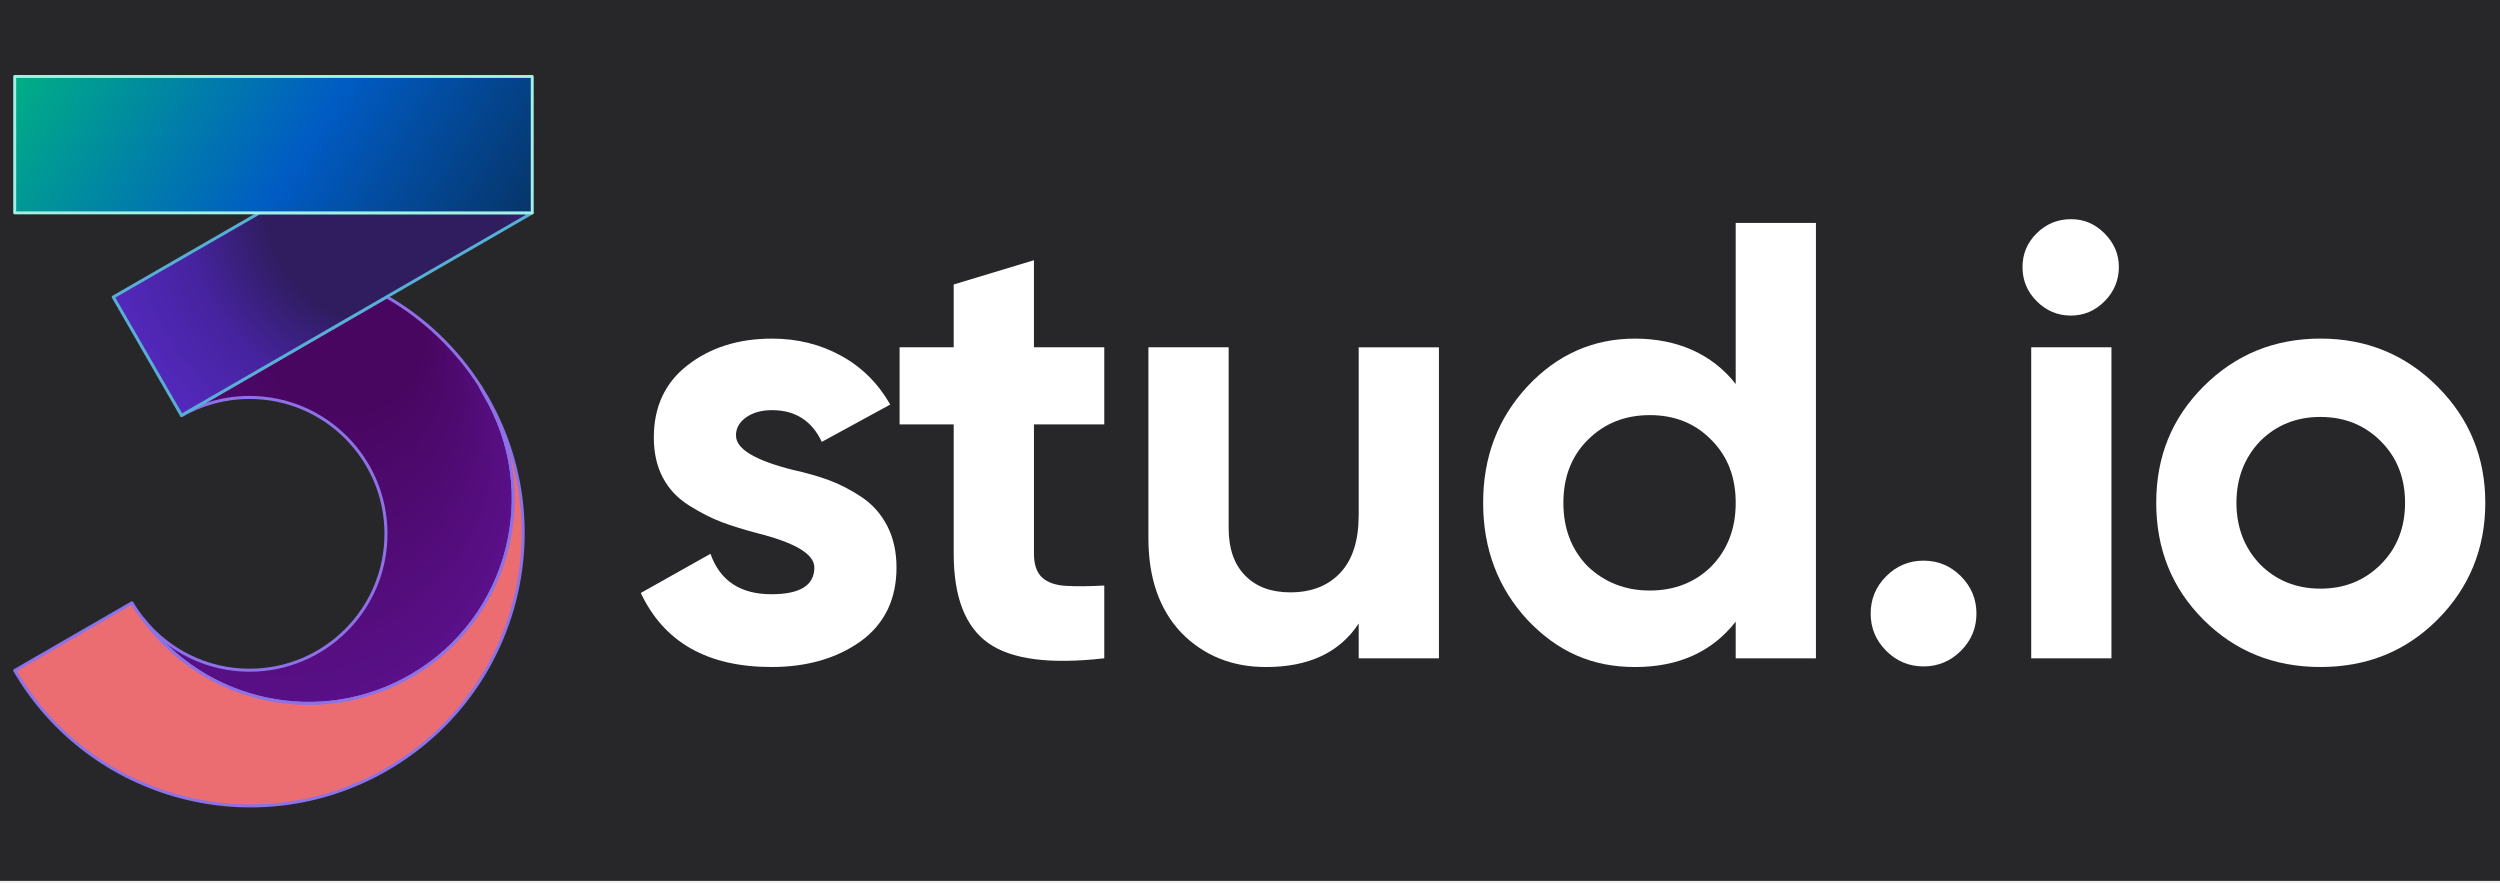
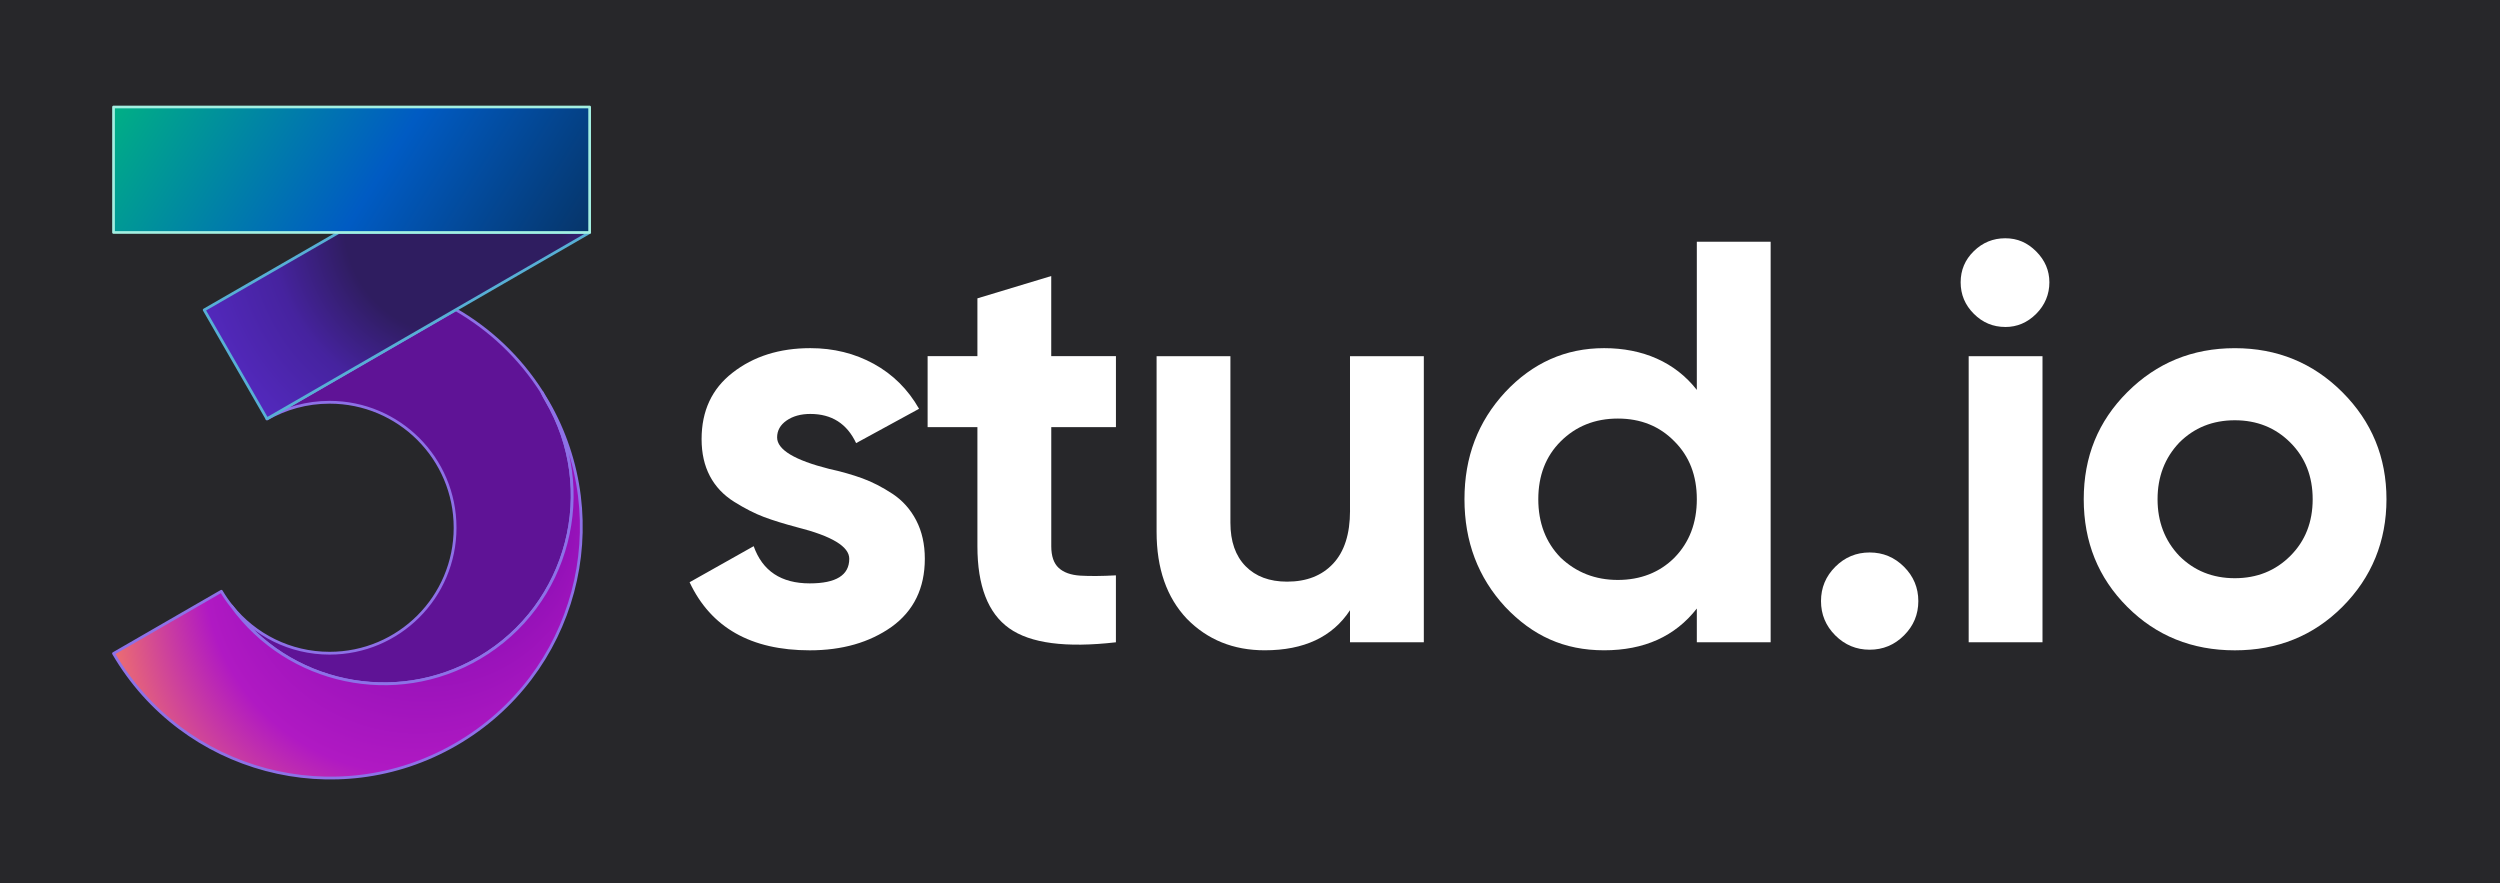
<svg xmlns="http://www.w3.org/2000/svg" id="a" viewBox="0 0 850 300">
  <defs>
-     <style>.g{fill:url(#f);stroke:#a3efe1;stroke-width:1px;}.g,.h,.i,.j{stroke-linecap:round;stroke-linejoin:round;}.k{fill:#fff;}.l{fill:#27272a;}.h{fill:url(#c);}.h,.i{stroke:#8d71e7;}.h,.i,.j{stroke-width:1.03px;}.i{fill:url(#d);}.j{fill:url(#e);stroke:#57afd5;}</style>
-     <radialGradient id="c" cx="85.56" cy="178.33" fx="129.6" fy="88.63" r="99.93" gradientTransform="translate(0 .02)" gradientUnits="userSpaceOnUse">
+     <style>.g{fill:url(#c);}.g,.h{stroke:#8d71e7;}.g,.h,.i{stroke-width:.95px;}.g,.h,.i,.j{stroke-linecap:round;stroke-linejoin:round;}.h{fill:url(#d);}.i{fill:url(#e);stroke:#57afd5;}.k{fill:#fff;}.l{fill:#27272a;}.j{fill:url(#f);stroke:#a3efe1;stroke-width:.92px;}</style>
+     <radialGradient id="c" cx="112.72" cy="176.53" fx="153.24" fy="94" r="91.94" gradientTransform="translate(0 .02)" gradientUnits="userSpaceOnUse">
      <stop offset=".26" stop-color="#480660" />
      <stop offset="1" stop-color="#5f1396" />
    </radialGradient>
-     <radialGradient id="d" cx="104.85" cy="218.16" fx="145.03" fy="126.66" r="99.93" gradientTransform="translate(0 .02)" gradientUnits="userSpaceOnUse">
+     <radialGradient id="d" cx="130.47" cy="213.17" fx="167.42" fy="128.99" r="91.94" gradientTransform="translate(0 .02)" gradientUnits="userSpaceOnUse">
      <stop offset="0" stop-color="#5b00a1" />
      <stop offset=".76" stop-color="#b019c3" />
      <stop offset="1" stop-color="#ec6d71" />
    </radialGradient>
-     <radialGradient id="e" cx="130.63" cy="69.64" fx="130.63" fy="69.64" r="105.78" gradientTransform="translate(0 .02)" gradientUnits="userSpaceOnUse">
+     <radialGradient id="e" cx="154.18" cy="76.53" fx="154.18" fy="76.53" r="97.32" gradientTransform="translate(0 .02)" gradientUnits="userSpaceOnUse">
      <stop offset=".38" stop-color="#2f1d60" />
      <stop offset=".64" stop-color="#46239f" />
      <stop offset="1" stop-color="#562ac4" />
    </radialGradient>
-     <linearGradient id="f" x1="172.97" y1="99.53" x2="-6.04" y2="-13.14" gradientUnits="userSpaceOnUse">
+     <linearGradient id="f" x1="193.13" y1="104.03" x2="28.45" y2=".37" gradientUnits="userSpaceOnUse">
      <stop offset="0" stop-color="#073160" />
      <stop offset=".4" stop-color="#005bc3" />
      <stop offset=".8" stop-color="#00a48d" />
      <stop offset="1" stop-color="#00cb71" />
    </linearGradient>
  </defs>
  <g id="b">
-     <rect class="l" y="-.5" width="850" height="300" />
+     <rect class="l" x="-20" y="-7.06" width="890" height="314.12" />
    <g>
      <g>
-         <path class="h" d="M140.24,229.53c33.1-19.49,44.14-62.13,24.64-95.23-.56-.95-1.06-1.89-1.51-2.82-8.26-13.01-19.29-23.31-31.87-30.56l-69.81,40.3h0l.04,.07c6.8-3.92,14.7-6.16,23.12-6.16,25.61,0,46.38,20.76,46.38,46.37s-20.76,46.37-46.38,46.37c-14.64,0-27.69-6.79-36.19-17.38,20.8,28.69,60.41,37.39,91.57,19.04Z" />
-         <path class="i" d="M165.44,134.88c-.67-1.15-1.36-2.28-2.07-3.39,.45,.93,.95,1.87,1.51,2.82,19.5,33.1,8.46,75.74-24.64,95.23-31.16,18.35-70.77,9.65-91.57-19.04-1.4-1.75-2.68-3.59-3.82-5.53L5,227.97c25.7,44.09,82.25,59.14,126.49,33.59,44.36-25.61,59.56-82.33,33.95-126.68Z" />
+         <path class="g" d="M163.02,223.63c30.46-17.93,40.61-57.16,22.67-87.61-.52-.88-.98-1.74-1.39-2.6-7.6-11.97-17.75-21.45-29.32-28.12l-64.22,37.08h0l.03,.06c6.26-3.61,13.52-5.67,21.27-5.67,23.57,0,42.67,19.1,42.67,42.66s-19.1,42.66-42.67,42.66c-13.47,0-25.48-6.24-33.29-15.99,19.14,26.39,55.58,34.4,84.24,17.52Z" />
+         <path class="h" d="M186.2,136.55c-.61-1.06-1.25-2.1-1.9-3.12,.41,.86,.87,1.72,1.39,2.6,17.94,30.45,7.79,69.68-22.67,87.61-28.67,16.88-65.11,8.88-84.24-17.52-1.29-1.61-2.47-3.3-3.52-5.09l-36.66,21.16c23.65,40.56,75.67,54.41,116.37,30.9,40.81-23.56,54.8-75.74,31.23-116.55Z" />
      </g>
-       <polygon class="j" points="180.96 72.37 88.22 72.37 38.51 101 61.7 141.23 131.5 100.92 131.5 100.92 180.96 72.37" />
-       <polygon class="g" points="180.96 26 5 26 5 72.37 92.99 72.37 180.96 72.37 180.96 26" />
+       <polygon class="i" points="200.48 79.04 115.16 79.04 69.43 105.38 90.76 142.39 154.98 105.31 154.98 105.31 200.48 79.04" />
+       <polygon class="j" points="200.48 36.38 38.6 36.38 38.6 79.04 119.55 79.04 200.48 79.04 200.48 36.38" />
    </g>
    <g>
-       <path class="k" d="M250.24,148.11c0,4.51,6.41,8.39,19.25,11.63,4.51,.99,8.6,2.15,12.27,3.49,3.66,1.34,7.37,3.24,11.1,5.71,3.73,2.47,6.66,5.75,8.78,9.83,2.11,4.09,3.17,8.81,3.17,14.17,0,10.86-4.09,19.25-12.27,25.17-8.18,5.78-18.26,8.67-30.25,8.67-21.72,0-36.52-8.39-44.42-25.17l23.69-13.32c3.24,9.17,10.15,13.75,20.73,13.75,9.73,0,14.59-3.03,14.59-9.09,0-4.51-6.42-8.39-19.25-11.63-4.8-1.27-8.88-2.54-12.27-3.81-3.38-1.27-7.05-3.14-11-5.6-3.95-2.47-6.95-5.64-8.99-9.52-2.05-3.88-3.07-8.42-3.07-13.64,0-10.43,3.81-18.61,11.42-24.53,7.75-6.06,17.34-9.09,28.77-9.09,8.6,0,16.43,1.94,23.48,5.82,7.05,3.88,12.62,9.41,16.71,16.6l-23.27,12.69c-3.38-7.19-9.03-10.79-16.92-10.79-3.53,0-6.45,.81-8.78,2.43-2.33,1.62-3.49,3.7-3.49,6.24Z" />
-       <path class="k" d="M375.45,118.08v26.22h-23.9v43.99c0,3.67,.92,6.34,2.75,8.04,1.83,1.69,4.51,2.64,8.04,2.86,3.52,.21,7.9,.18,13.11-.11v24.74c-18.47,2.11-31.62,.39-39.45-5.18-7.83-5.57-11.74-15.68-11.74-30.35v-43.99h-18.4v-26.22h18.4v-21.36l27.28-8.25v29.61h23.9Z" />
-       <path class="k" d="M461.96,175.19v-57.1h27.28v105.74h-27.28v-11.84c-6.49,9.87-16.99,14.8-31.52,14.8-11.56,0-21.15-3.88-28.77-11.63-7.48-7.89-11.21-18.61-11.21-32.15V118.08h27.28v61.54c0,6.91,1.87,12.27,5.61,16.07,3.73,3.81,8.85,5.71,15.33,5.71,7.19,0,12.87-2.22,17.03-6.66,4.16-4.44,6.24-10.96,6.24-19.56Z" />
-       <path class="k" d="M590.14,130.56v-54.77h27.28V223.83h-27.28v-12.48c-8.04,10.29-19.46,15.44-34.26,15.44s-26.44-5.36-36.59-16.07c-10.01-10.86-15.02-24.11-15.02-39.76s5-28.69,15.02-39.55c10.15-10.86,22.35-16.28,36.59-16.28s26.23,5.15,34.26,15.44Zm-50.34,61.97c5.78,5.5,12.83,8.25,21.15,8.25s15.44-2.75,20.94-8.25c5.5-5.64,8.25-12.83,8.25-21.57s-2.75-15.86-8.25-21.36c-5.5-5.64-12.48-8.46-20.94-8.46s-15.51,2.82-21.15,8.46c-5.5,5.5-8.25,12.62-8.25,21.36s2.75,15.93,8.25,21.57Z" />
-       <path class="k" d="M671.99,208.6c0,4.94-1.76,9.17-5.29,12.69-3.53,3.52-7.76,5.29-12.69,5.29s-9.17-1.76-12.69-5.29c-3.53-3.52-5.29-7.75-5.29-12.69s1.76-9.16,5.29-12.69c3.52-3.52,7.75-5.29,12.69-5.29s9.16,1.76,12.69,5.29c3.52,3.53,5.29,7.76,5.29,12.69Z" />
-       <path class="k" d="M704.14,107.3c-4.51,0-8.39-1.62-11.63-4.86-3.25-3.24-4.86-7.12-4.86-11.63s1.62-8.35,4.86-11.53c3.24-3.17,7.12-4.76,11.63-4.76s8.18,1.62,11.42,4.86c3.24,3.25,4.86,7.05,4.86,11.42s-1.62,8.39-4.86,11.63c-3.25,3.25-7.05,4.86-11.42,4.86Zm13.75,116.53h-27.28V118.08h27.28v105.74Z" />
-       <path class="k" d="M828.71,210.71c-10.72,10.72-23.97,16.07-39.76,16.07s-29.05-5.36-39.76-16.07c-10.72-10.71-16.07-23.97-16.07-39.76s5.36-28.83,16.07-39.55c10.86-10.86,24.11-16.28,39.76-16.28s28.9,5.43,39.76,16.28c10.86,10.86,16.29,24.04,16.29,39.55s-5.43,28.9-16.29,39.76Zm-60.28-18.82c5.5,5.5,12.34,8.25,20.52,8.25s15.02-2.75,20.52-8.25c5.5-5.5,8.25-12.48,8.25-20.94s-2.75-15.44-8.25-20.94c-5.5-5.5-12.34-8.25-20.52-8.25s-15.02,2.75-20.52,8.25c-5.36,5.64-8.04,12.62-8.04,20.94s2.68,15.3,8.04,20.94Z" />
+       <path class="k" d="M264.22,148.73c0,4.15,5.9,7.72,17.71,10.7,4.15,.91,7.91,1.98,11.29,3.21,3.37,1.23,6.78,2.99,10.22,5.25,3.44,2.27,6.13,5.29,8.08,9.05,1.95,3.76,2.92,8.11,2.92,13.04,0,9.99-3.76,17.71-11.29,23.15-7.53,5.32-16.8,7.98-27.83,7.98-19.98,0-33.6-7.72-40.86-23.15l21.79-12.26c2.98,8.43,9.34,12.65,19.07,12.65,8.95,0,13.43-2.79,13.43-8.37,0-4.15-5.9-7.72-17.71-10.7-4.41-1.17-8.17-2.33-11.29-3.5-3.11-1.17-6.49-2.89-10.12-5.16-3.63-2.27-6.39-5.19-8.27-8.76-1.88-3.57-2.82-7.75-2.82-12.55,0-9.6,3.5-17.12,10.51-22.57,7.13-5.58,15.96-8.37,26.46-8.37,7.91,0,15.11,1.78,21.6,5.35,6.48,3.57,11.61,8.66,15.37,15.27l-21.4,11.67c-3.11-6.62-8.3-9.92-15.57-9.92-3.24,0-5.93,.75-8.08,2.24-2.14,1.49-3.21,3.41-3.21,5.74Z" />
+       <path class="k" d="M379.42,121.1v24.13h-21.99v40.47c0,3.37,.84,5.84,2.53,7.39,1.68,1.56,4.15,2.43,7.39,2.63,3.24,.19,7.26,.16,12.06-.1v22.76c-17,1.95-29.09,.36-36.29-4.77-7.2-5.12-10.8-14.43-10.8-27.92v-40.47h-16.93v-24.13h16.93v-19.65l25.1-7.59v27.24h21.99Z" />
+       <path class="k" d="M459,173.63v-52.53h25.1v97.28h-25.1v-10.9c-5.97,9.08-15.63,13.62-28.99,13.62-10.64,0-19.46-3.57-26.46-10.7-6.88-7.26-10.31-17.12-10.31-29.57v-59.73h25.1v56.62c0,6.36,1.72,11.28,5.16,14.79,3.44,3.5,8.14,5.25,14.11,5.25,6.62,0,11.84-2.04,15.66-6.13,3.82-4.09,5.74-10.08,5.74-18Z" />
+       <path class="k" d="M576.92,132.58v-50.39h25.1V218.38h-25.1v-11.48c-7.39,9.47-17.9,14.2-31.52,14.2s-24.32-4.93-33.66-14.79c-9.21-9.99-13.82-22.18-13.82-36.58s4.6-26.39,13.82-36.38c9.34-9.99,20.56-14.98,33.66-14.98s24.13,4.74,31.52,14.2Zm-46.31,57.01c5.32,5.06,11.8,7.59,19.46,7.59s14.21-2.53,19.26-7.59c5.06-5.19,7.59-11.8,7.59-19.85s-2.53-14.59-7.59-19.65c-5.06-5.19-11.48-7.78-19.26-7.78s-14.27,2.6-19.46,7.78c-5.06,5.06-7.59,11.61-7.59,19.65s2.53,14.66,7.59,19.85Z" />
+       <path class="k" d="M652.23,204.37c0,4.54-1.62,8.43-4.87,11.67-3.24,3.24-7.14,4.86-11.68,4.86s-8.43-1.62-11.68-4.86c-3.24-3.24-4.86-7.13-4.86-11.67s1.62-8.43,4.86-11.67c3.24-3.24,7.13-4.86,11.68-4.86s8.43,1.62,11.68,4.86c3.24,3.24,4.87,7.14,4.87,11.67Z" />
+       <path class="k" d="M681.8,111.17c-4.15,0-7.72-1.49-10.7-4.48-2.99-2.98-4.48-6.55-4.48-10.7s1.49-7.69,4.48-10.6c2.98-2.92,6.55-4.38,10.7-4.38s7.52,1.49,10.51,4.48c2.98,2.99,4.48,6.49,4.48,10.51s-1.49,7.72-4.48,10.7c-2.99,2.99-6.49,4.48-10.51,4.48Zm12.65,107.21h-25.1V121.1h25.1v97.28Z" />
+       <path class="k" d="M796.42,206.32c-9.86,9.86-22.06,14.79-36.58,14.79s-26.73-4.93-36.58-14.79c-9.86-9.86-14.79-22.05-14.79-36.58s4.93-26.52,14.79-36.38c9.99-9.99,22.18-14.98,36.58-14.98s26.59,4.99,36.58,14.98c9.99,9.99,14.98,22.12,14.98,36.38s-5,26.59-14.98,36.58Zm-55.46-17.32c5.06,5.06,11.35,7.59,18.88,7.59s13.82-2.53,18.88-7.59c5.06-5.06,7.59-11.48,7.59-19.26s-2.53-14.2-7.59-19.26c-5.06-5.06-11.35-7.59-18.88-7.59s-13.82,2.53-18.88,7.59c-4.93,5.19-7.39,11.61-7.39,19.26s2.46,14.08,7.39,19.26Z" />
    </g>
  </g>
</svg>
